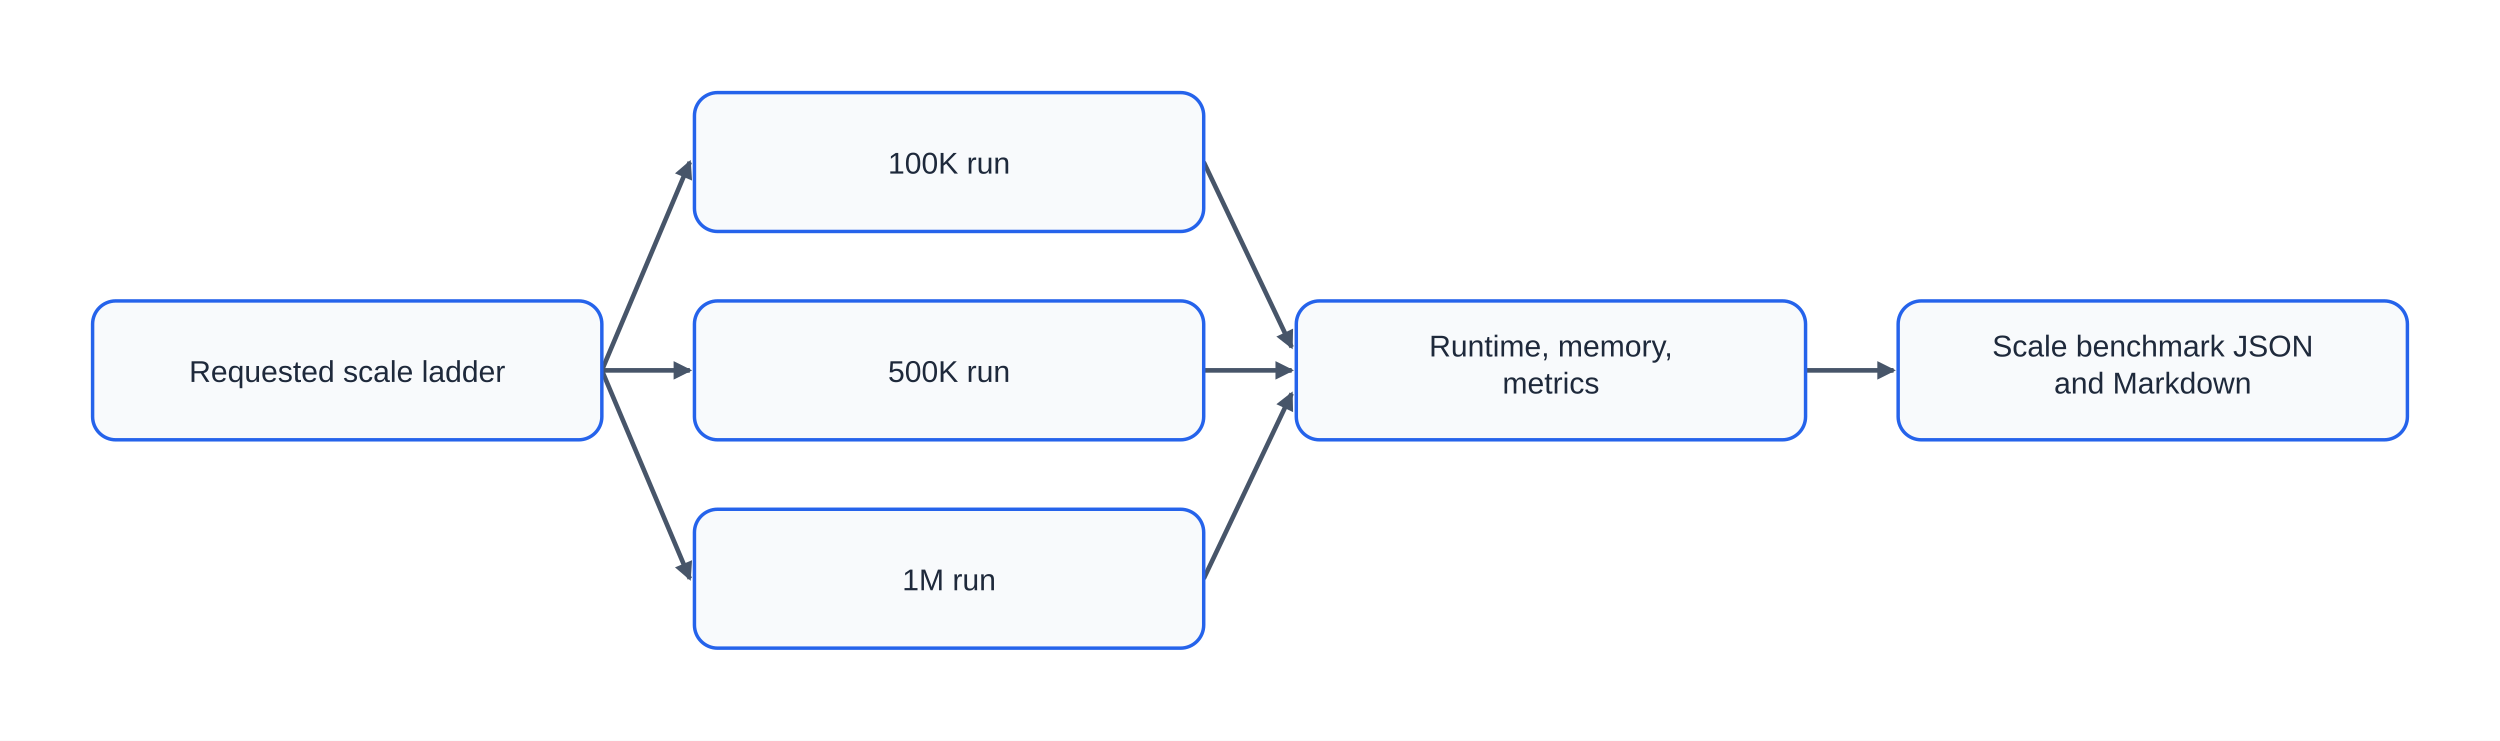
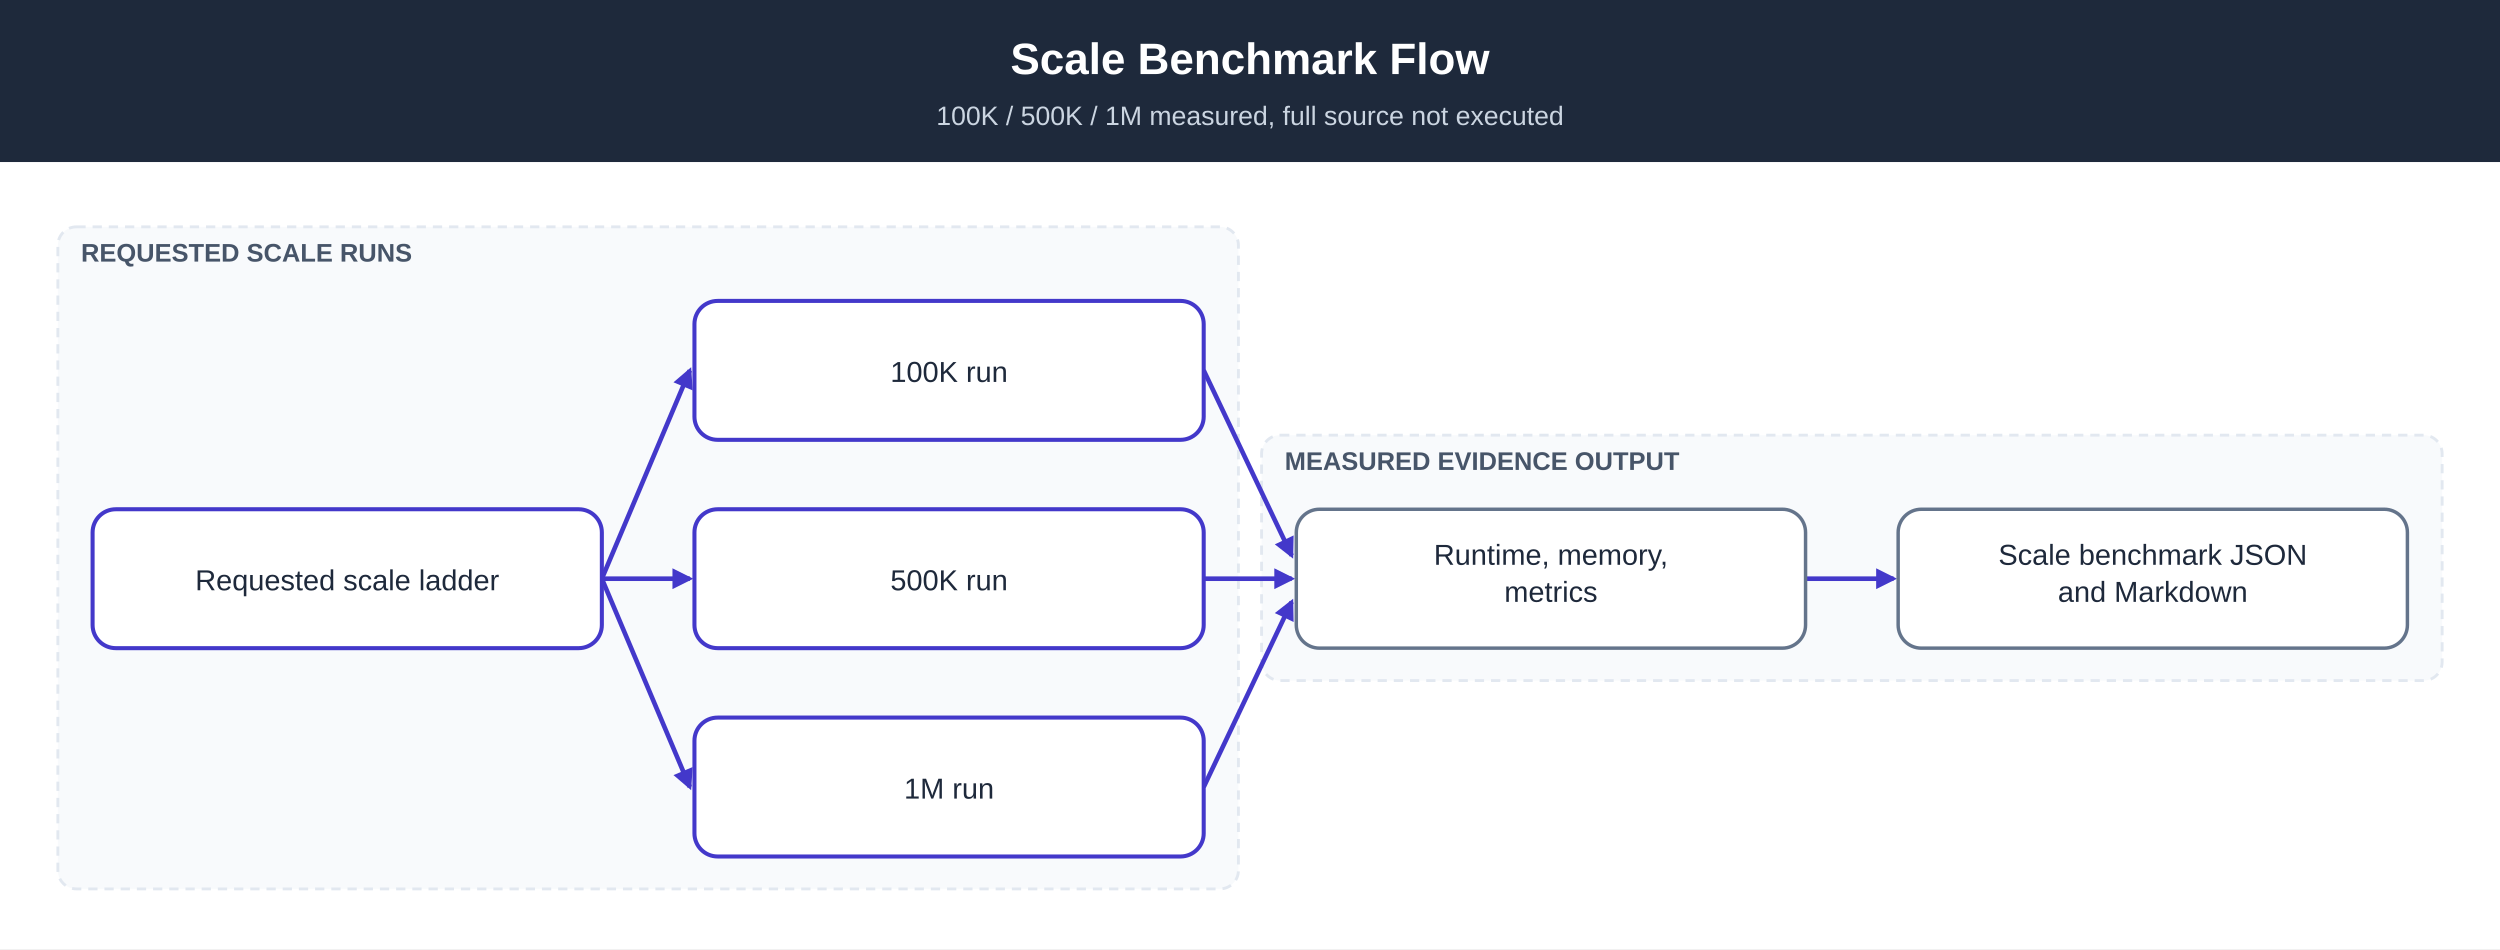
- <svg xmlns="http://www.w3.org/2000/svg" viewBox="0 0 1080 320" width="100%" role="img" aria-labelledby="svgTitle svgDesc">
+ <svg xmlns="http://www.w3.org/2000/svg" viewBox="0 0 1080 410" width="100%" role="img" aria-labelledby="svgTitle svgDesc">
  <defs>
-     <marker id="arrowhead" markerWidth="8" markerHeight="8" refX="7" refY="4" orient="auto" markerUnits="userSpaceOnUse">
-       <path d="M0,0 L8,4 L0,8 Z" fill="#475569" />
+     <marker id="arrow" markerWidth="9" markerHeight="9" refX="7.5" refY="4.5" orient="auto" markerUnits="userSpaceOnUse">
+       <path d="M0,0 L9,4.5 L0,9 Z" fill="#4338ca" />
    </marker>
  </defs>
  <style>
    .bg { fill:#ffffff; }
-     .node { fill:#f8fafc; stroke:#2563eb; stroke-width:1.5; }
-     .label { font-family: Arial, Helvetica, sans-serif; font-size:13px; fill:#1e293b; text-anchor:middle; }
-     .edge { stroke:#475569; stroke-width:2; fill:none; marker-end:url(#arrowhead); }
+     .titleBand { fill:#1e293b; }
+     .titleText { font-family: Arial, Helvetica, sans-serif; font-size:19px; font-weight:bold; fill:#ffffff; text-anchor:middle; }
+     .subtitleText { font-family: Arial, Helvetica, sans-serif; font-size:11.5px; fill:#cbd5e1; text-anchor:middle; }
+     .zone { fill:#f8fafc; stroke:#e2e8f0; stroke-width:1.25; stroke-dasharray:4,3; }
+     .zoneLabel { font-family: Arial, Helvetica, sans-serif; font-size:11px; font-weight:bold; fill:#475569; }
+     .nodeProcess { fill:#ffffff; stroke:#4338ca; stroke-width:1.75; }
+     .nodeArtifact { fill:#ffffff; stroke:#64748b; stroke-width:1.5; }
+     .label { font-family: Arial, Helvetica, sans-serif; font-size:12.5px; fill:#1e293b; text-anchor:middle; }
+     .edge { stroke:#4338ca; stroke-width:2; fill:none; marker-end:url(#arrow); }
  </style>
-   <rect class="bg" x="0" y="0" width="1080" height="320" />
-   <line class="edge" x1="260" y1="160" x2="298" y2="70" />
-   <line class="edge" x1="260" y1="160" x2="298" y2="160" />
-   <line class="edge" x1="260" y1="160" x2="298" y2="250" />
-   <line class="edge" x1="520" y1="70" x2="558" y2="150" />
-   <line class="edge" x1="520" y1="160" x2="558" y2="160" />
-   <line class="edge" x1="520" y1="250" x2="558" y2="170" />
-   <line class="edge" x1="780" y1="160" x2="818" y2="160" />
-   <rect class="node" x="40" y="130" width="220" height="60" rx="10" />
-   <text class="label" x="150" y="165">Requested scale ladder</text>
-   <rect class="node" x="300" y="40" width="220" height="60" rx="10" />
-   <text class="label" x="410" y="75">100K run</text>
-   <rect class="node" x="300" y="130" width="220" height="60" rx="10" />
-   <text class="label" x="410" y="165">500K run</text>
-   <rect class="node" x="300" y="220" width="220" height="60" rx="10" />
-   <text class="label" x="410" y="255">1M run</text>
-   <rect class="node" x="560" y="130" width="220" height="60" rx="10" />
-   <text class="label" x="670" y="154">Runtime, memory,</text>
-   <text class="label" x="670" y="170">metrics</text>
-   <rect class="node" x="820" y="130" width="220" height="60" rx="10" />
-   <text class="label" x="930" y="154">Scale benchmark JSON</text>
-   <text class="label" x="930" y="170">and Markdown</text>
+   <rect class="bg" x="0" y="0" width="1080" height="410" />
+   <rect class="titleBand" x="0" y="0" width="1080" height="70" />
+   <text class="titleText" x="540" y="32">Scale Benchmark Flow</text>
+   <text class="subtitleText" x="540" y="54">100K / 500K / 1M measured, full source not executed</text>
+   <rect class="zone" x="25" y="98" width="510" height="286" rx="8" />
+   <text class="zoneLabel" x="35" y="113">REQUESTED SCALE RUNS</text>
+   <rect class="zone" x="545" y="188" width="510" height="106" rx="8" />
+   <text class="zoneLabel" x="555" y="203">MEASURED EVIDENCE OUTPUT</text>
+   <line class="edge" x1="260" y1="250" x2="298" y2="160" />
+   <line class="edge" x1="260" y1="250" x2="298" y2="250" />
+   <line class="edge" x1="260" y1="250" x2="298" y2="340" />
+   <line class="edge" x1="520" y1="160" x2="558" y2="240" />
+   <line class="edge" x1="520" y1="250" x2="558" y2="250" />
+   <line class="edge" x1="520" y1="340" x2="558" y2="260" />
+   <line class="edge" x1="780" y1="250" x2="818" y2="250" />
+   <rect class="nodeProcess" x="40" y="220" width="220" height="60" rx="10" />
+   <text class="label" x="150" y="255">Requested scale ladder</text>
+   <rect class="nodeProcess" x="300" y="130" width="220" height="60" rx="10" />
+   <text class="label" x="410" y="165">100K run</text>
+   <rect class="nodeProcess" x="300" y="220" width="220" height="60" rx="10" />
+   <text class="label" x="410" y="255">500K run</text>
+   <rect class="nodeProcess" x="300" y="310" width="220" height="60" rx="10" />
+   <text class="label" x="410" y="345">1M run</text>
+   <rect class="nodeArtifact" x="560" y="220" width="220" height="60" rx="10" />
+   <text class="label" x="670" y="244">Runtime, memory,</text>
+   <text class="label" x="670" y="260">metrics</text>
+   <rect class="nodeArtifact" x="820" y="220" width="220" height="60" rx="10" />
+   <text class="label" x="930" y="244">Scale benchmark JSON</text>
+   <text class="label" x="930" y="260">and Markdown</text>
</svg>
